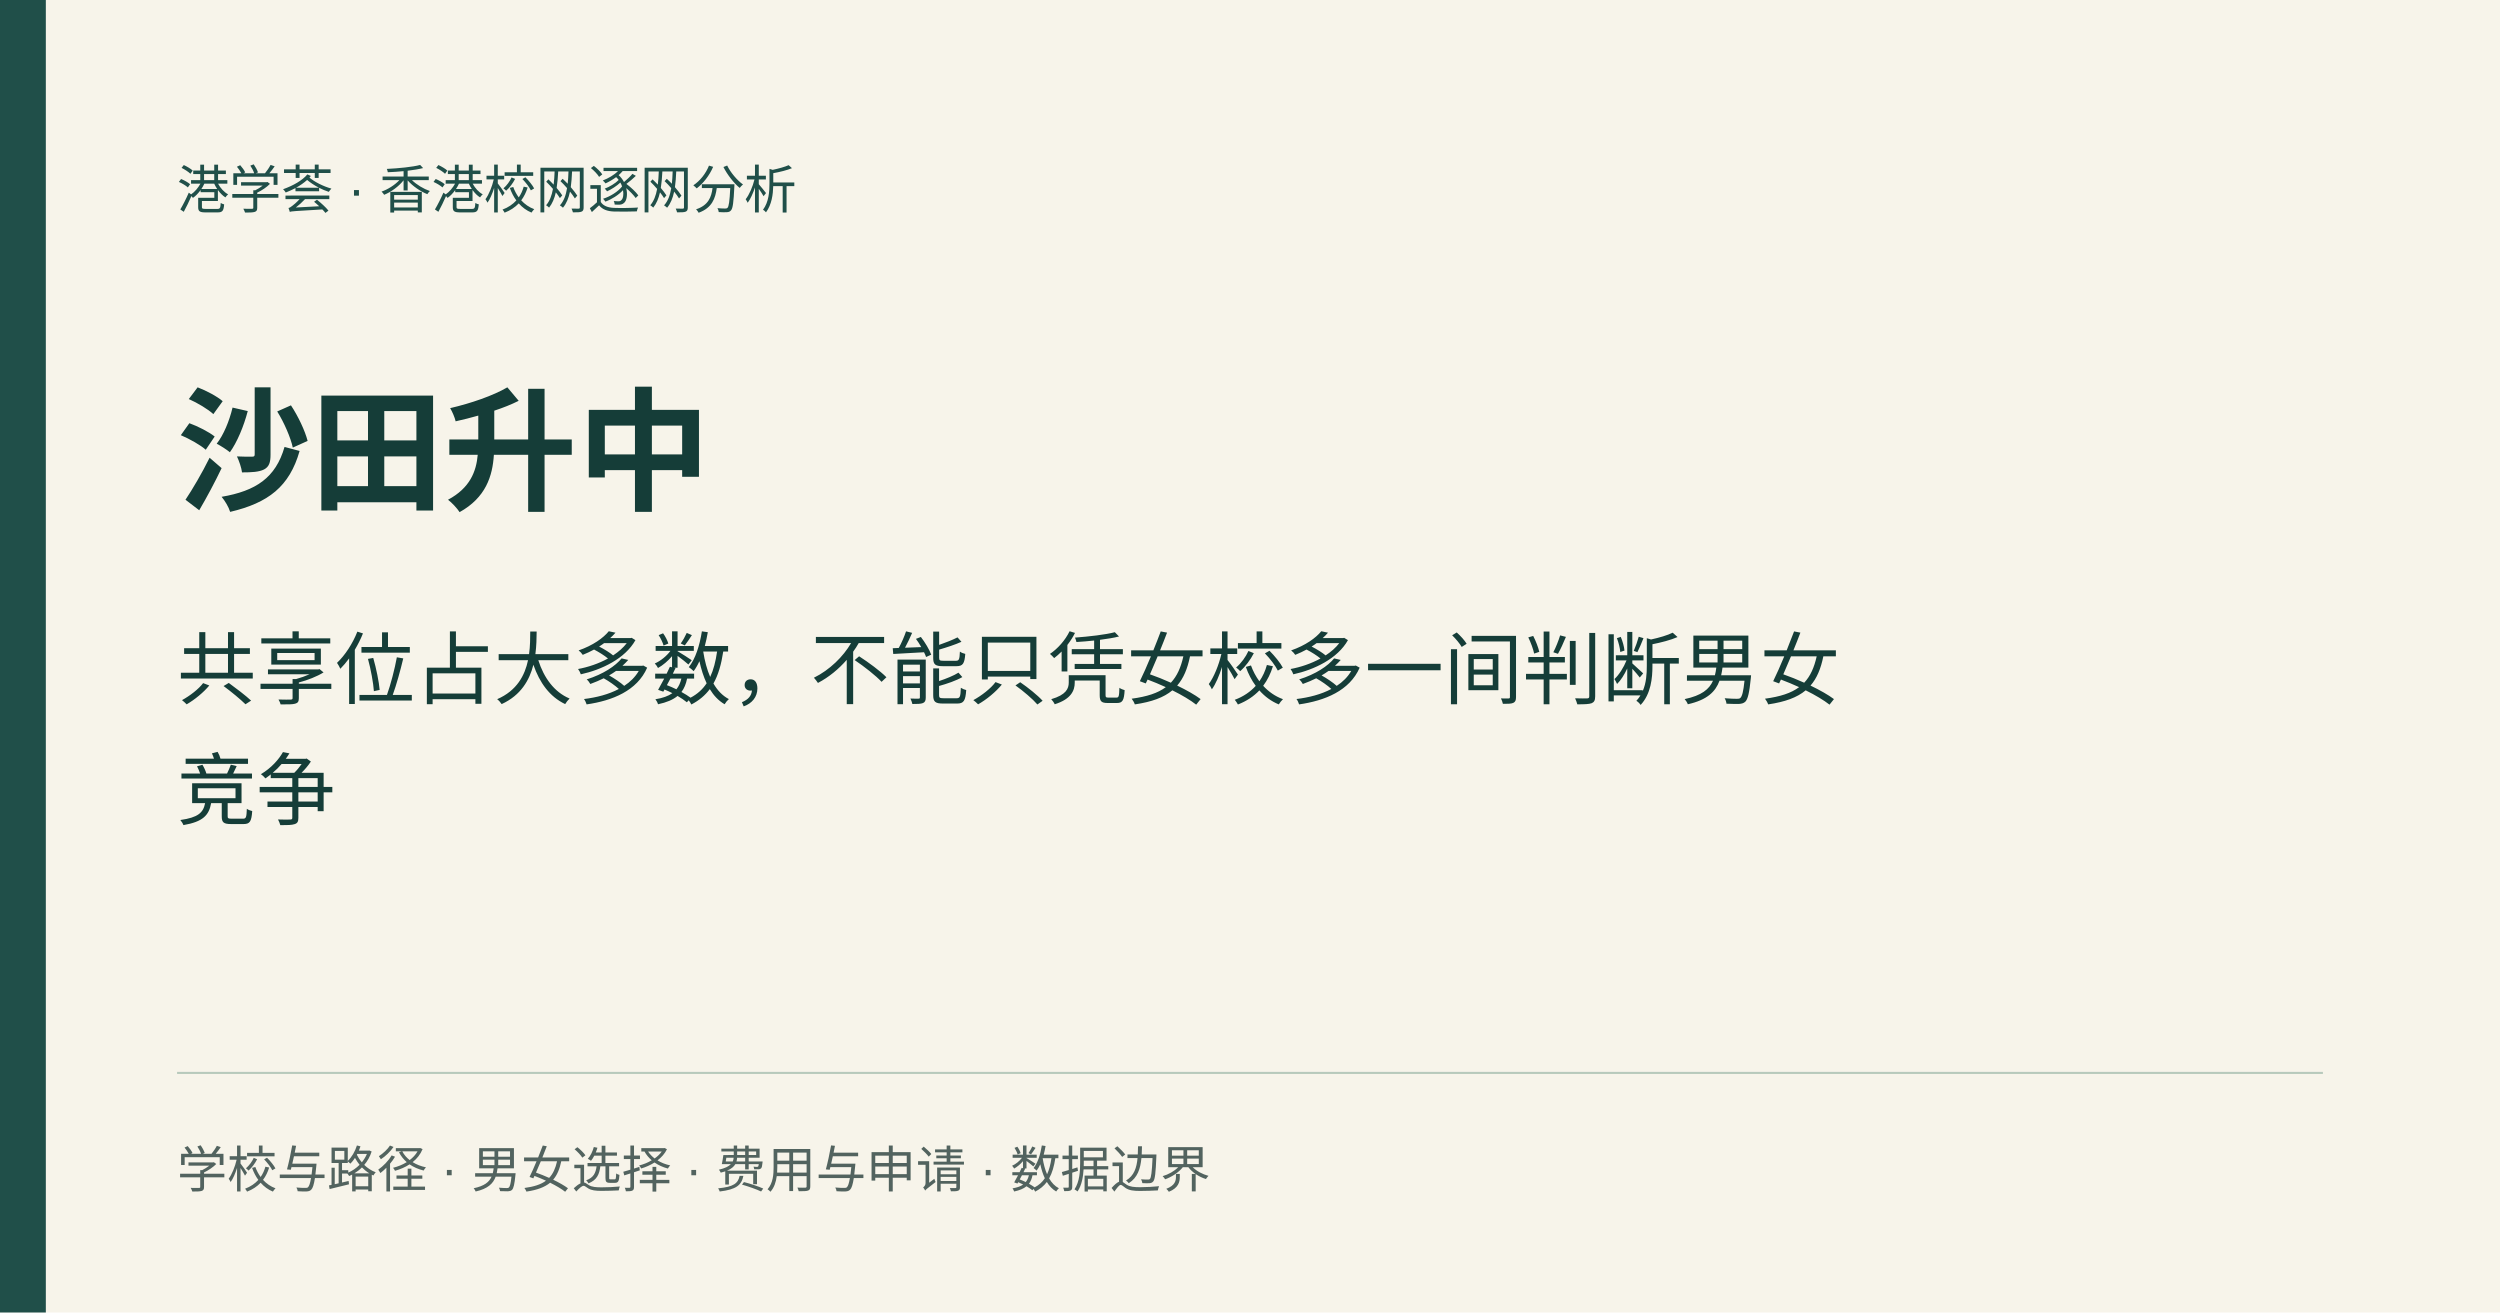
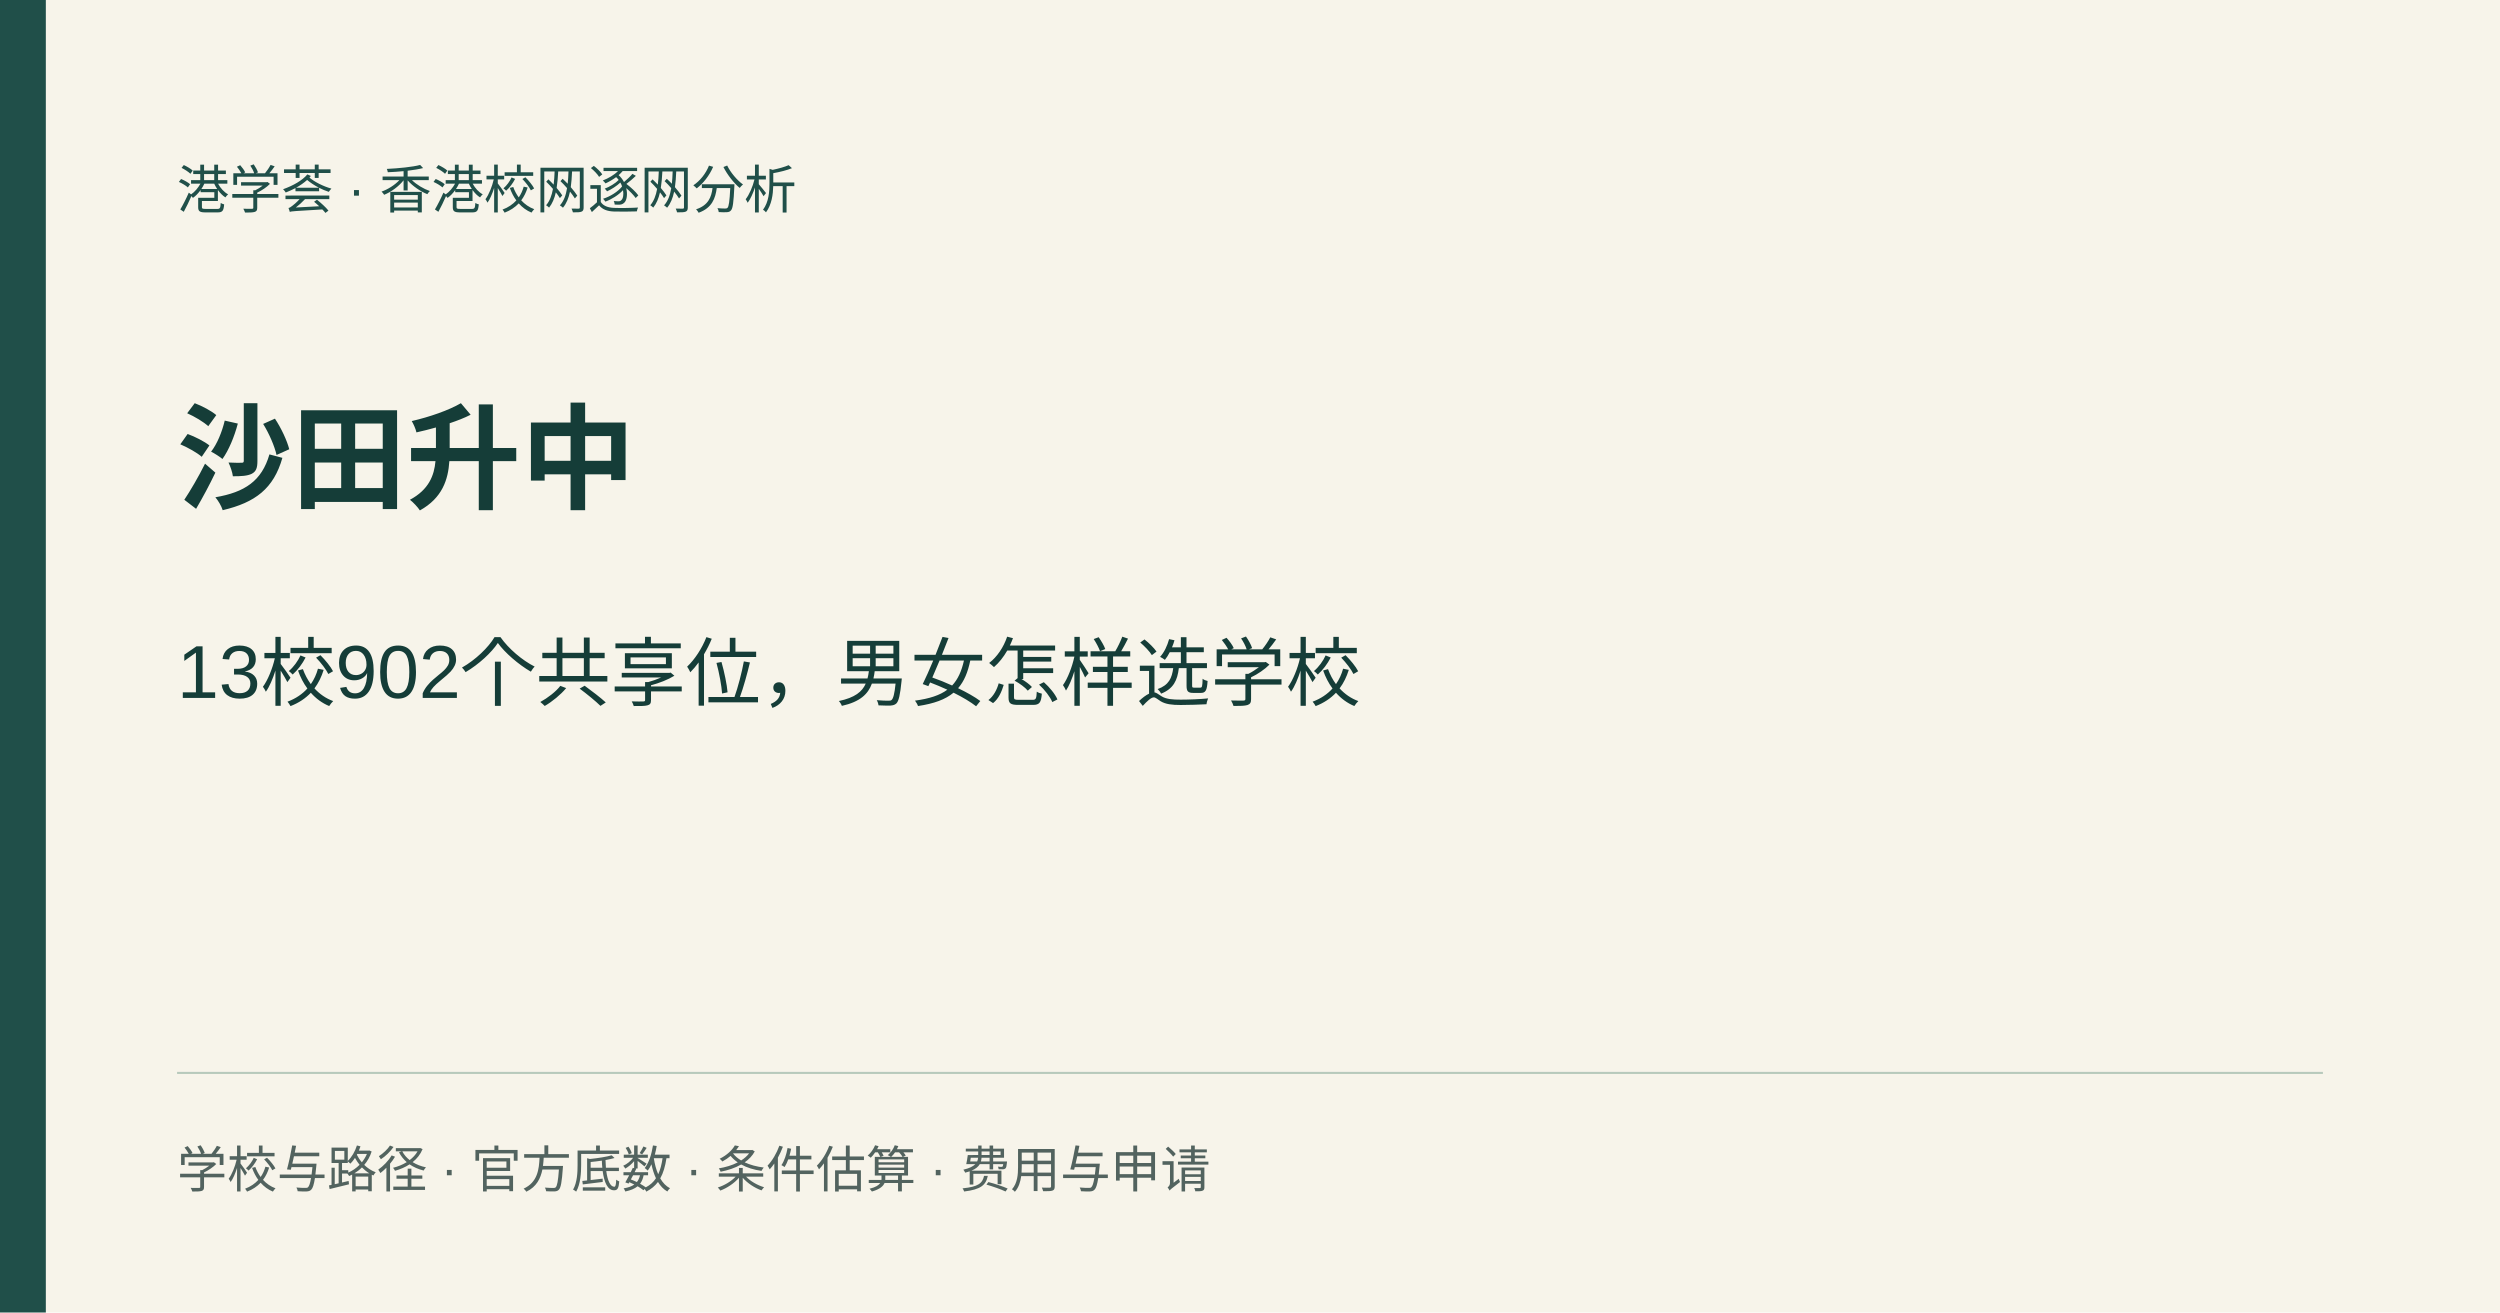
- <svg xmlns="http://www.w3.org/2000/svg" width="1200" height="630" viewBox="0 0 1200 630">
+ <svg xmlns="http://www.w3.org/2000/svg" width="1200" height="630">
  <rect width="1200" height="630" fill="#f7f4ea" />
  <rect width="22" height="630" fill="#204f49" />
  <text x="85" y="100" font-family="PingFang SC,Arial,sans-serif" font-size="25" fill="#204f49">港学荟 · 香港校网逐网分析</text>
-   <text x="85" y="240" font-family="PingFang SC,Arial,sans-serif" font-size="64" font-weight="600" fill="#153d38">沙田升中</text>
-   <text x="85" y="335" font-family="PingFang SC,Arial,sans-serif" font-size="38" fill="#153d38">共享位占大多数，不能只凭女校多一间判断男女</text>
-   <text x="85" y="393" font-family="PingFang SC,Arial,sans-serif" font-size="38" fill="#153d38">竞争</text>
+   <text x="85" y="240" font-family="PingFang SC,Arial,sans-serif" font-size="55" font-weight="600" fill="#153d38">沙田升中</text>
+   <text x="85" y="335" font-family="PingFang SC,Arial,sans-serif" font-size="36" fill="#153d38">13校902个共享位，男女怎样选学校</text>
  <path d="M85 515H1115" stroke="#b7c9bc" />
-   <text x="85" y="570" font-family="PingFang SC,Arial,sans-serif" font-size="24" fill="#52635f">学校与路径 · 男女选择 · 费用与申请 · 数据边界</text>
+   <text x="85" y="570" font-family="PingFang SC,Arial,sans-serif" font-size="24" fill="#52635f">学校与路径 · 官方底数 · 条件估算 · 费用与申请</text>
</svg>
